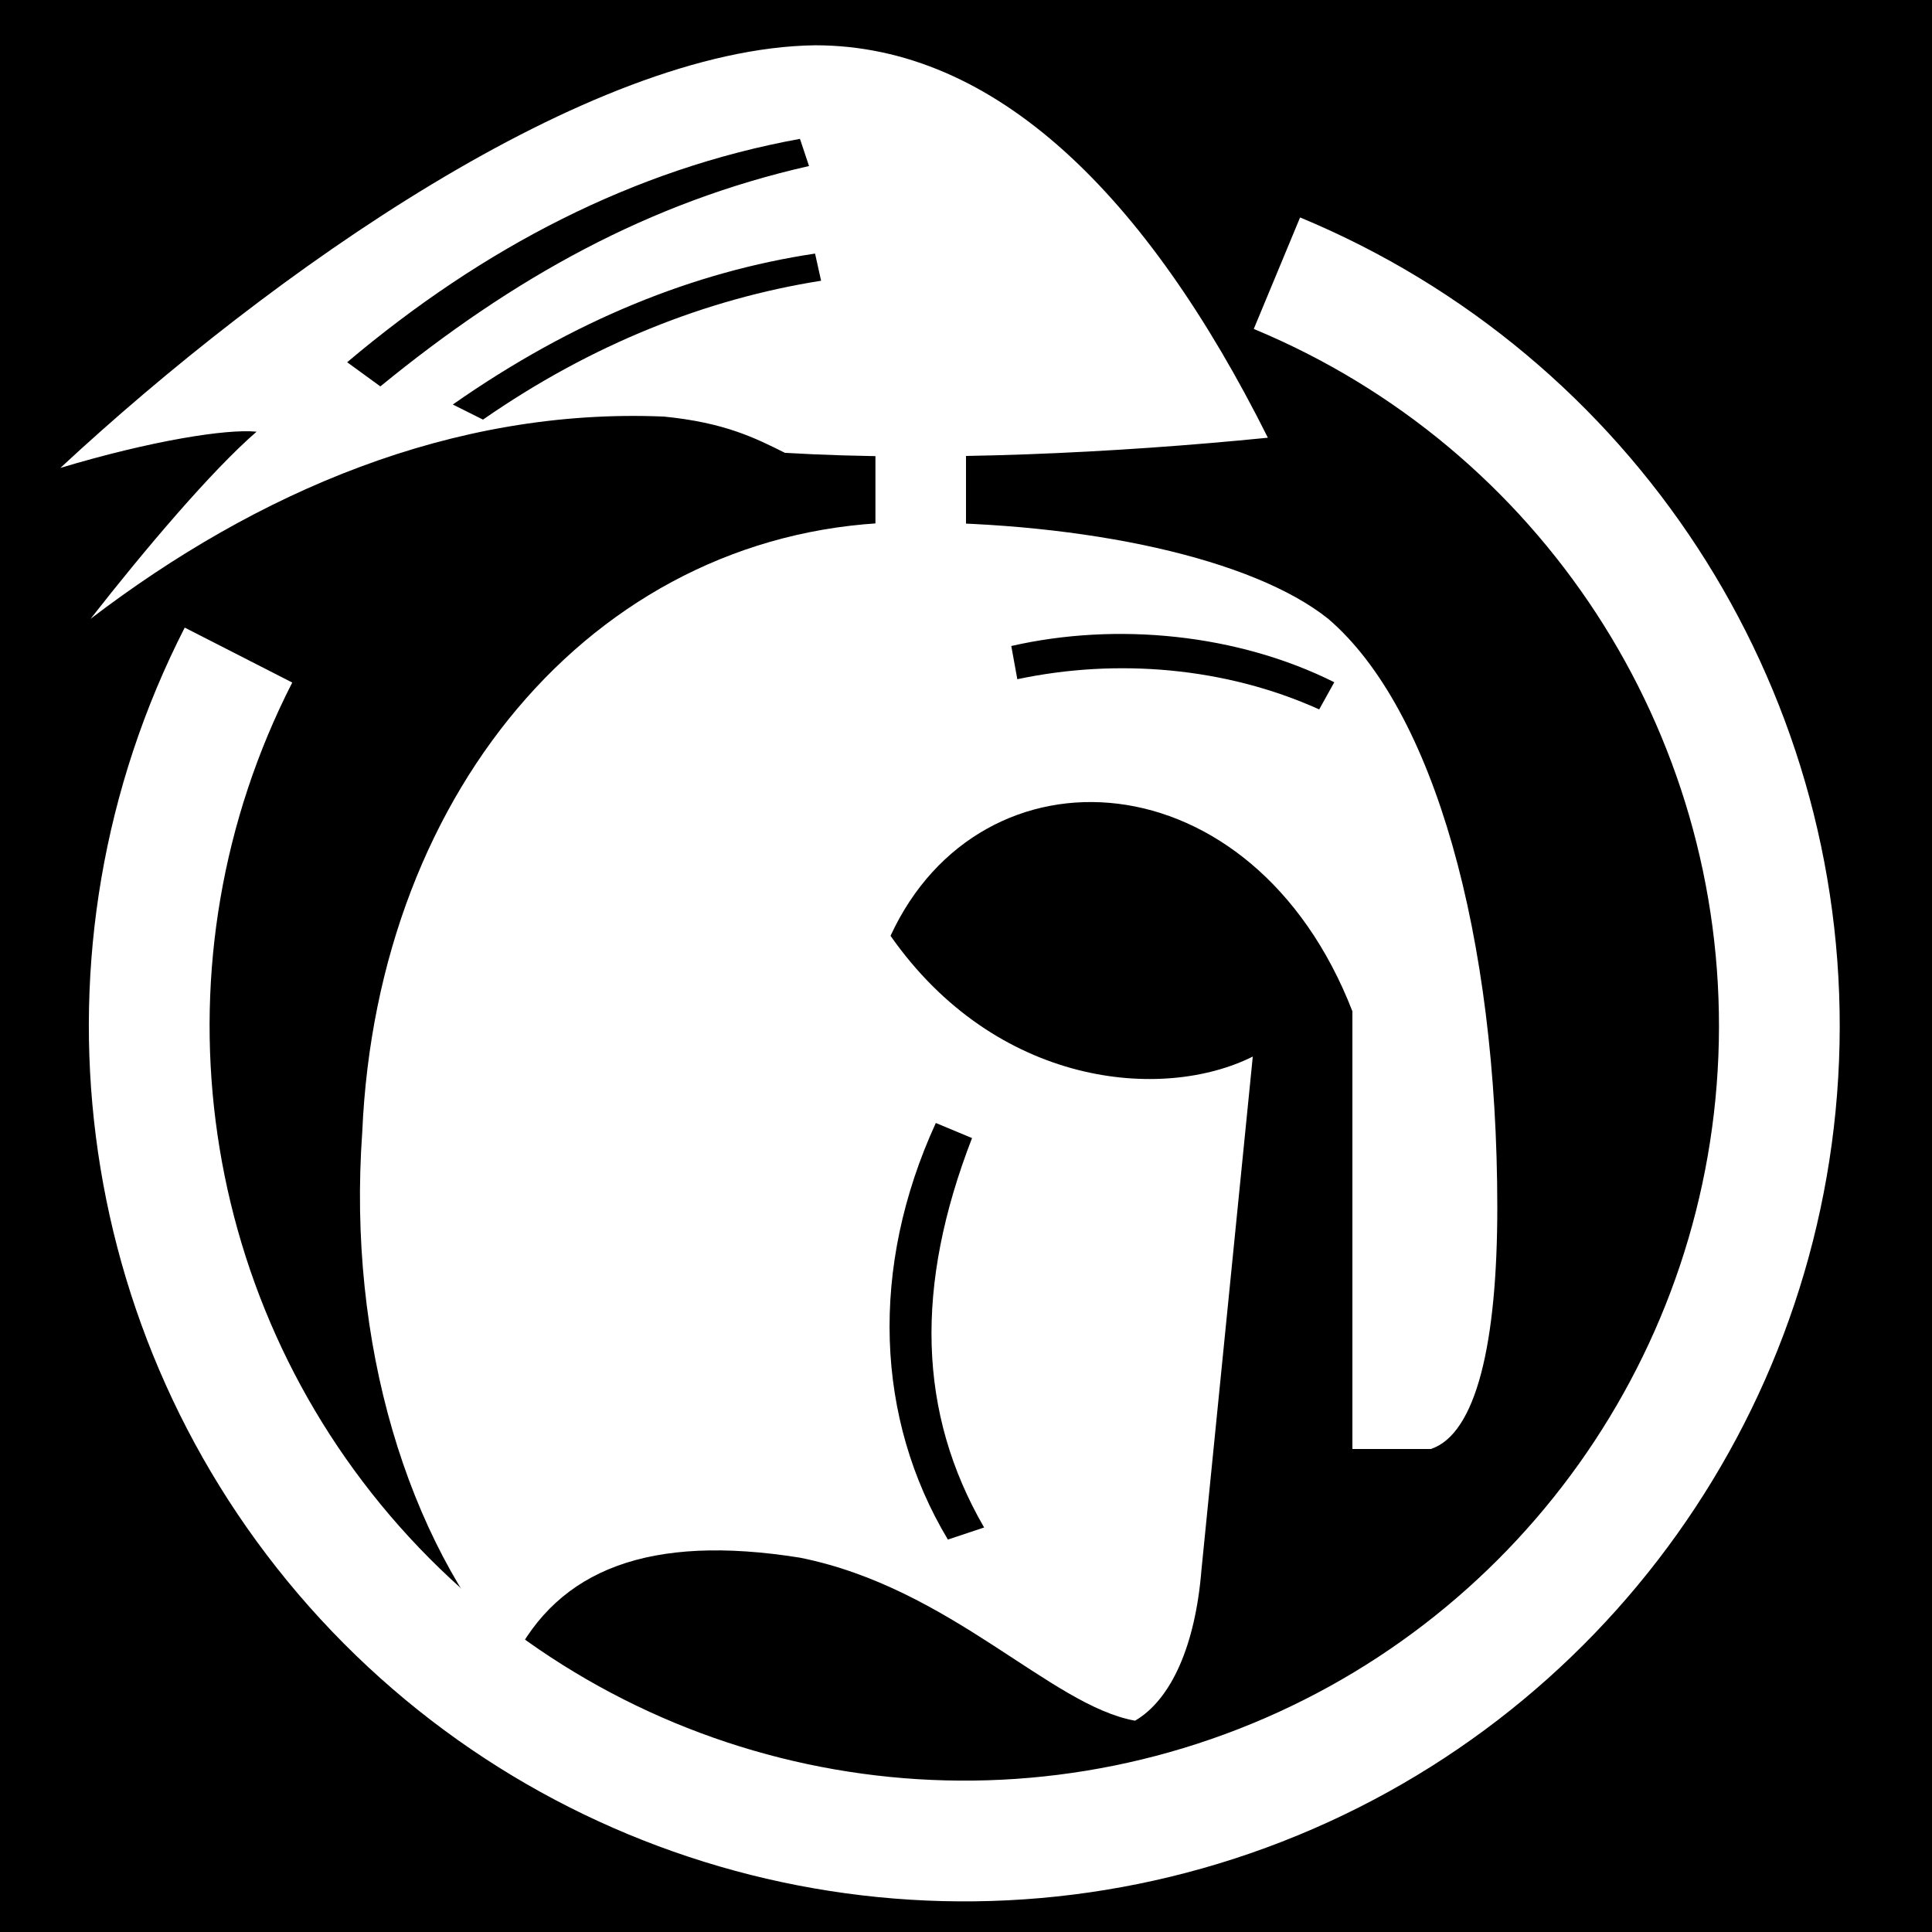
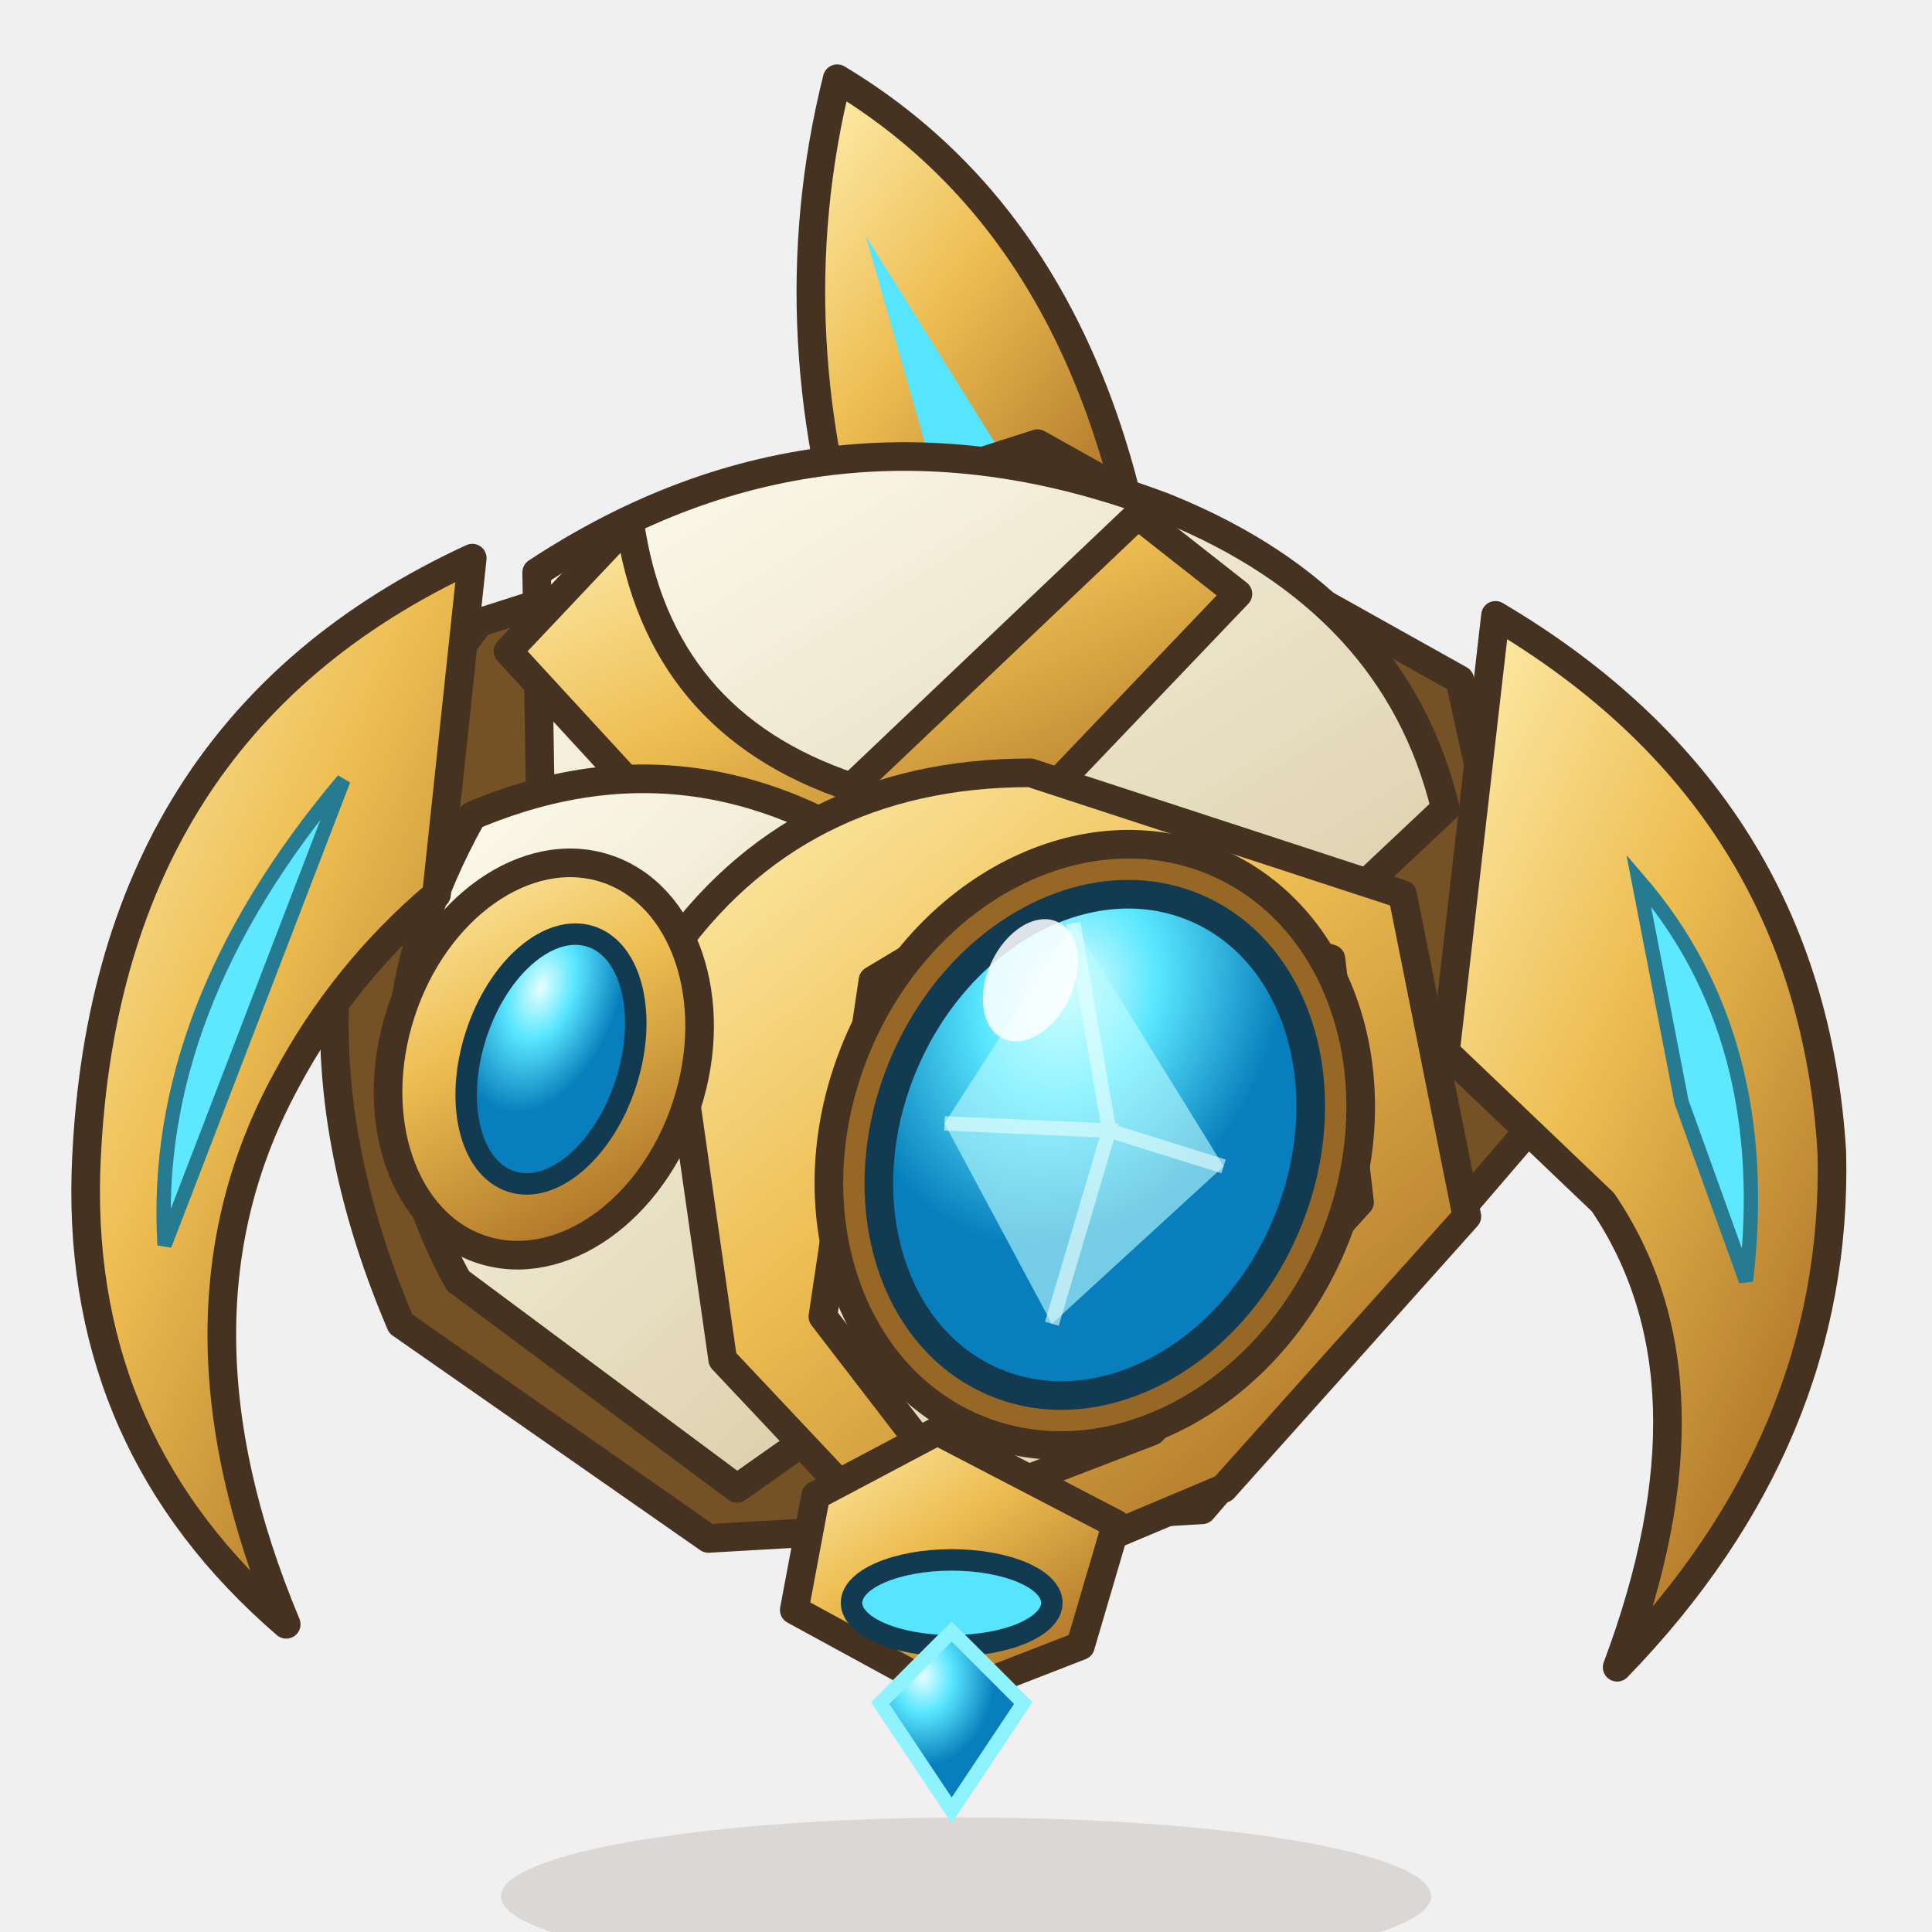
- <svg xmlns="http://www.w3.org/2000/svg" viewBox="0 0 64 64" width="64" height="64" role="img" aria-label="Protoss mark: a crested Spartan helmet breaking out of the arena ring" fill="#fff">
-   <rect width="64" height="64" fill="#000" />
-   <path d="M42.3 9.05 A27 27 0 1 1 7.9 21.7" fill="none" stroke="#fff" stroke-width="4" />
-   <path fill-rule="evenodd" d="M44 20.5 C47.5 23.5 49.6 31 49.6 40 C49.6 44.5 48.9 47.5 47.4 48 L44.8 48 L44.8 33.5 C41.5 25 32.5 24.5 29.5 31 C33 36 38.5 36.5 41.5 35 L39.8 52 C39.6 54.5 38.8 56.3 37.6 57 C34.8 56.5 31.5 52.6 26.5 51.6 C21.5 50.8 18.5 52 17 55 C13.5 51 11.5 44.5 12 37.5 C12.5 26 20 17.4 30 17.3 C36 17.3 41.5 18.5 44 20.5 Z     M31 37.2 C28.8 42 29 47 31.4 51 L32.6 50.6 C30.4 46.8 30.3 42.6 32.2 37.7 Z     M33.5 21.4 C37 20.6 41 21 44.2 22.6 L43.7 23.5 C40.6 22.1 37 21.8 33.7 22.5 Z" />
-   <path d="M29 19.5 L29 15 L32 15 L32 19.5 Z" />
-   <path fill-rule="evenodd" d="M42 14.5 C38 6.5 33 1.5 27 1.5 C19.5 1.6 9 9 2 15.5 C5 14.6 7.5 14.2 8.5 14.3 C7 15.6 4.8 18.2 3 20.5 C8.5 16.3 15 13.5 22 13.8 C24 14 25 14.5 26 15 C31 15.3 37 15 42 14.5 Z     M11.5 12 C16 8.2 21 5.6 26.5 4.6 L26.8 5.5 C21.5 6.7 17 9.2 12.6 12.8 Z     M15 13.4 C19 10.6 23 9 27 8.4 L27.2 9.3 C23.4 9.9 19.6 11.4 16 13.9 Z" />
+ <svg xmlns="http://www.w3.org/2000/svg" viewBox="25 20 270 270" class="probe-icon" role="img" aria-labelledby="title">
+   <defs>
+     <linearGradient id="gold" x2=".8" y2="1">
+       <stop stop-color="#fff0b2" />
+       <stop offset=".45" stop-color="#edbd51" />
+       <stop offset="1" stop-color="#a66b23" />
+     </linearGradient>
+     <linearGradient id="ivory" x2=".8" y2="1">
+       <stop stop-color="#fffdf0" />
+       <stop offset="1" stop-color="#d8caa3" />
+     </linearGradient>
+     <radialGradient id="crystal" cx=".3" cy=".25">
+       <stop stop-color="#e5ffff" />
+       <stop offset=".4" stop-color="#5ae7ff" />
+       <stop offset="1" stop-color="#087fbc" />
+     </radialGradient>
+     <linearGradient id="beam" x2="0" y2="1">
+       <stop stop-color="#59dfff" stop-opacity=".6" />
+       <stop offset="1" stop-color="#59dfff" stop-opacity="0" />
+     </linearGradient>
+   </defs>
+   <ellipse class="shadow" cx="160" cy="285" rx="65" ry="11" fill="#453221" opacity=".13" />
+   <g class="float">
+     <path class="outline" d="M146 105Q133 67 142 31Q177 52 185 102Z" fill="url(#gold)" stroke="#453221" stroke-width="4" stroke-linejoin="round" stroke-linecap="round" />
+     <path d="m146 53 10 35 10-3Z" fill="#56e4ff" />
+     <path class="outline" d="M92 107Q58 151 81 205L124 235 193 231 242 174 229 115 170 82Z" fill="#755126" stroke="#453221" stroke-width="4" stroke-linejoin="round" stroke-linecap="round" />
+     <path class="outline" d="M100 100Q141 73 188 91Q220 104 227 133L176 181 101 162Z" fill="url(#ivory)" stroke="#453221" stroke-width="4" stroke-linejoin="round" stroke-linecap="round" />
+     <path class="outline" d="M113 93Q117 121 144 130L184 92 198 103 156 147 119 136 96 111Z" fill="url(#gold)" stroke="#453221" stroke-width="4" stroke-linejoin="round" stroke-linecap="round" />
+     <path class="outline" d="M91 134Q124 120 154 144L172 197 128 228 89 199Q72 168 91 134Z" fill="url(#ivory)" stroke="#453221" stroke-width="4" stroke-linejoin="round" stroke-linecap="round" />
+     <path class="outline" d="M118 154Q136 128 169 128L221 145 230 190 196 228 158 244 126 210Z" fill="url(#gold)" stroke="#453221" stroke-width="4" stroke-linejoin="round" stroke-linecap="round" />
+     <path class="outline" d="M147 157 172 142 211 154 215 188 186 220 160 230 140 204Z" fill="url(#ivory)" stroke="#453221" stroke-width="4" stroke-linejoin="round" stroke-linecap="round" />
+     <ellipse class="outline" cx="178" cy="180" rx="36" ry="43" transform="rotate(23 178 180)" fill="#976726" stroke="#453221" stroke-width="4" stroke-linejoin="round" stroke-linecap="round" />
+     <ellipse cx="178" cy="180" rx="29" ry="36" transform="rotate(23 178 180)" fill="url(#crystal)" stroke="#123b52" stroke-width="4" />
+     <path d="m175 149-18 28 15 28 24-22Z" fill="#b8fbff" opacity=".62" />
+     <path d="m175 149 5 29 16 5m-39-6 23 1-8 27" fill="none" stroke="#e7ffff" stroke-width="2" opacity=".6" />
+     <ellipse cx="169" cy="157" rx="6" ry="9" transform="rotate(25 169 157)" fill="#fff" opacity=".85" />
+     <ellipse class="outline" cx="101" cy="168" rx="21" ry="28" transform="rotate(18 101 168)" fill="url(#gold)" stroke="#453221" stroke-width="4" stroke-linejoin="round" stroke-linecap="round" />
+     <ellipse cx="102" cy="168" rx="11" ry="18" transform="rotate(18 102 168)" fill="url(#crystal)" stroke="#123b52" stroke-width="3" />
+     <path class="outline" d="M91 98Q39 122 37 184Q36 222 65 247Q47 204 65 171Q73 156 86 145Z" fill="url(#gold)" stroke="#453221" stroke-width="4" stroke-linejoin="round" stroke-linecap="round" />
+     <path d="M73 129Q46 161 48 194L58 168Z" fill="#5de8ff" stroke="#267b91" stroke-width="2" />
+     <path class="outline" d="M234 106Q278 132 281 181Q282 221 251 253Q266 213 249 188L227 167Z" fill="url(#gold)" stroke="#453221" stroke-width="4" stroke-linejoin="round" stroke-linecap="round" />
+     <path d="M254 143Q273 165 269 199L260 174Z" fill="#5de8ff" stroke="#267b91" stroke-width="2" />
+     <path class="outline" d="m139 229 17-9 25 13-5 17-18 7-22-12Z" fill="url(#gold)" stroke="#453221" stroke-width="4" stroke-linejoin="round" stroke-linecap="round" />
+     <ellipse cx="158" cy="244" rx="14" ry="6" fill="#56e4ff" stroke="#123b52" stroke-width="3" />
+     <path d="m158 248 10 10-10 15-10-15Z" fill="url(#crystal)" stroke="#8ff2ff" stroke-width="2" />
+   </g>
</svg>
